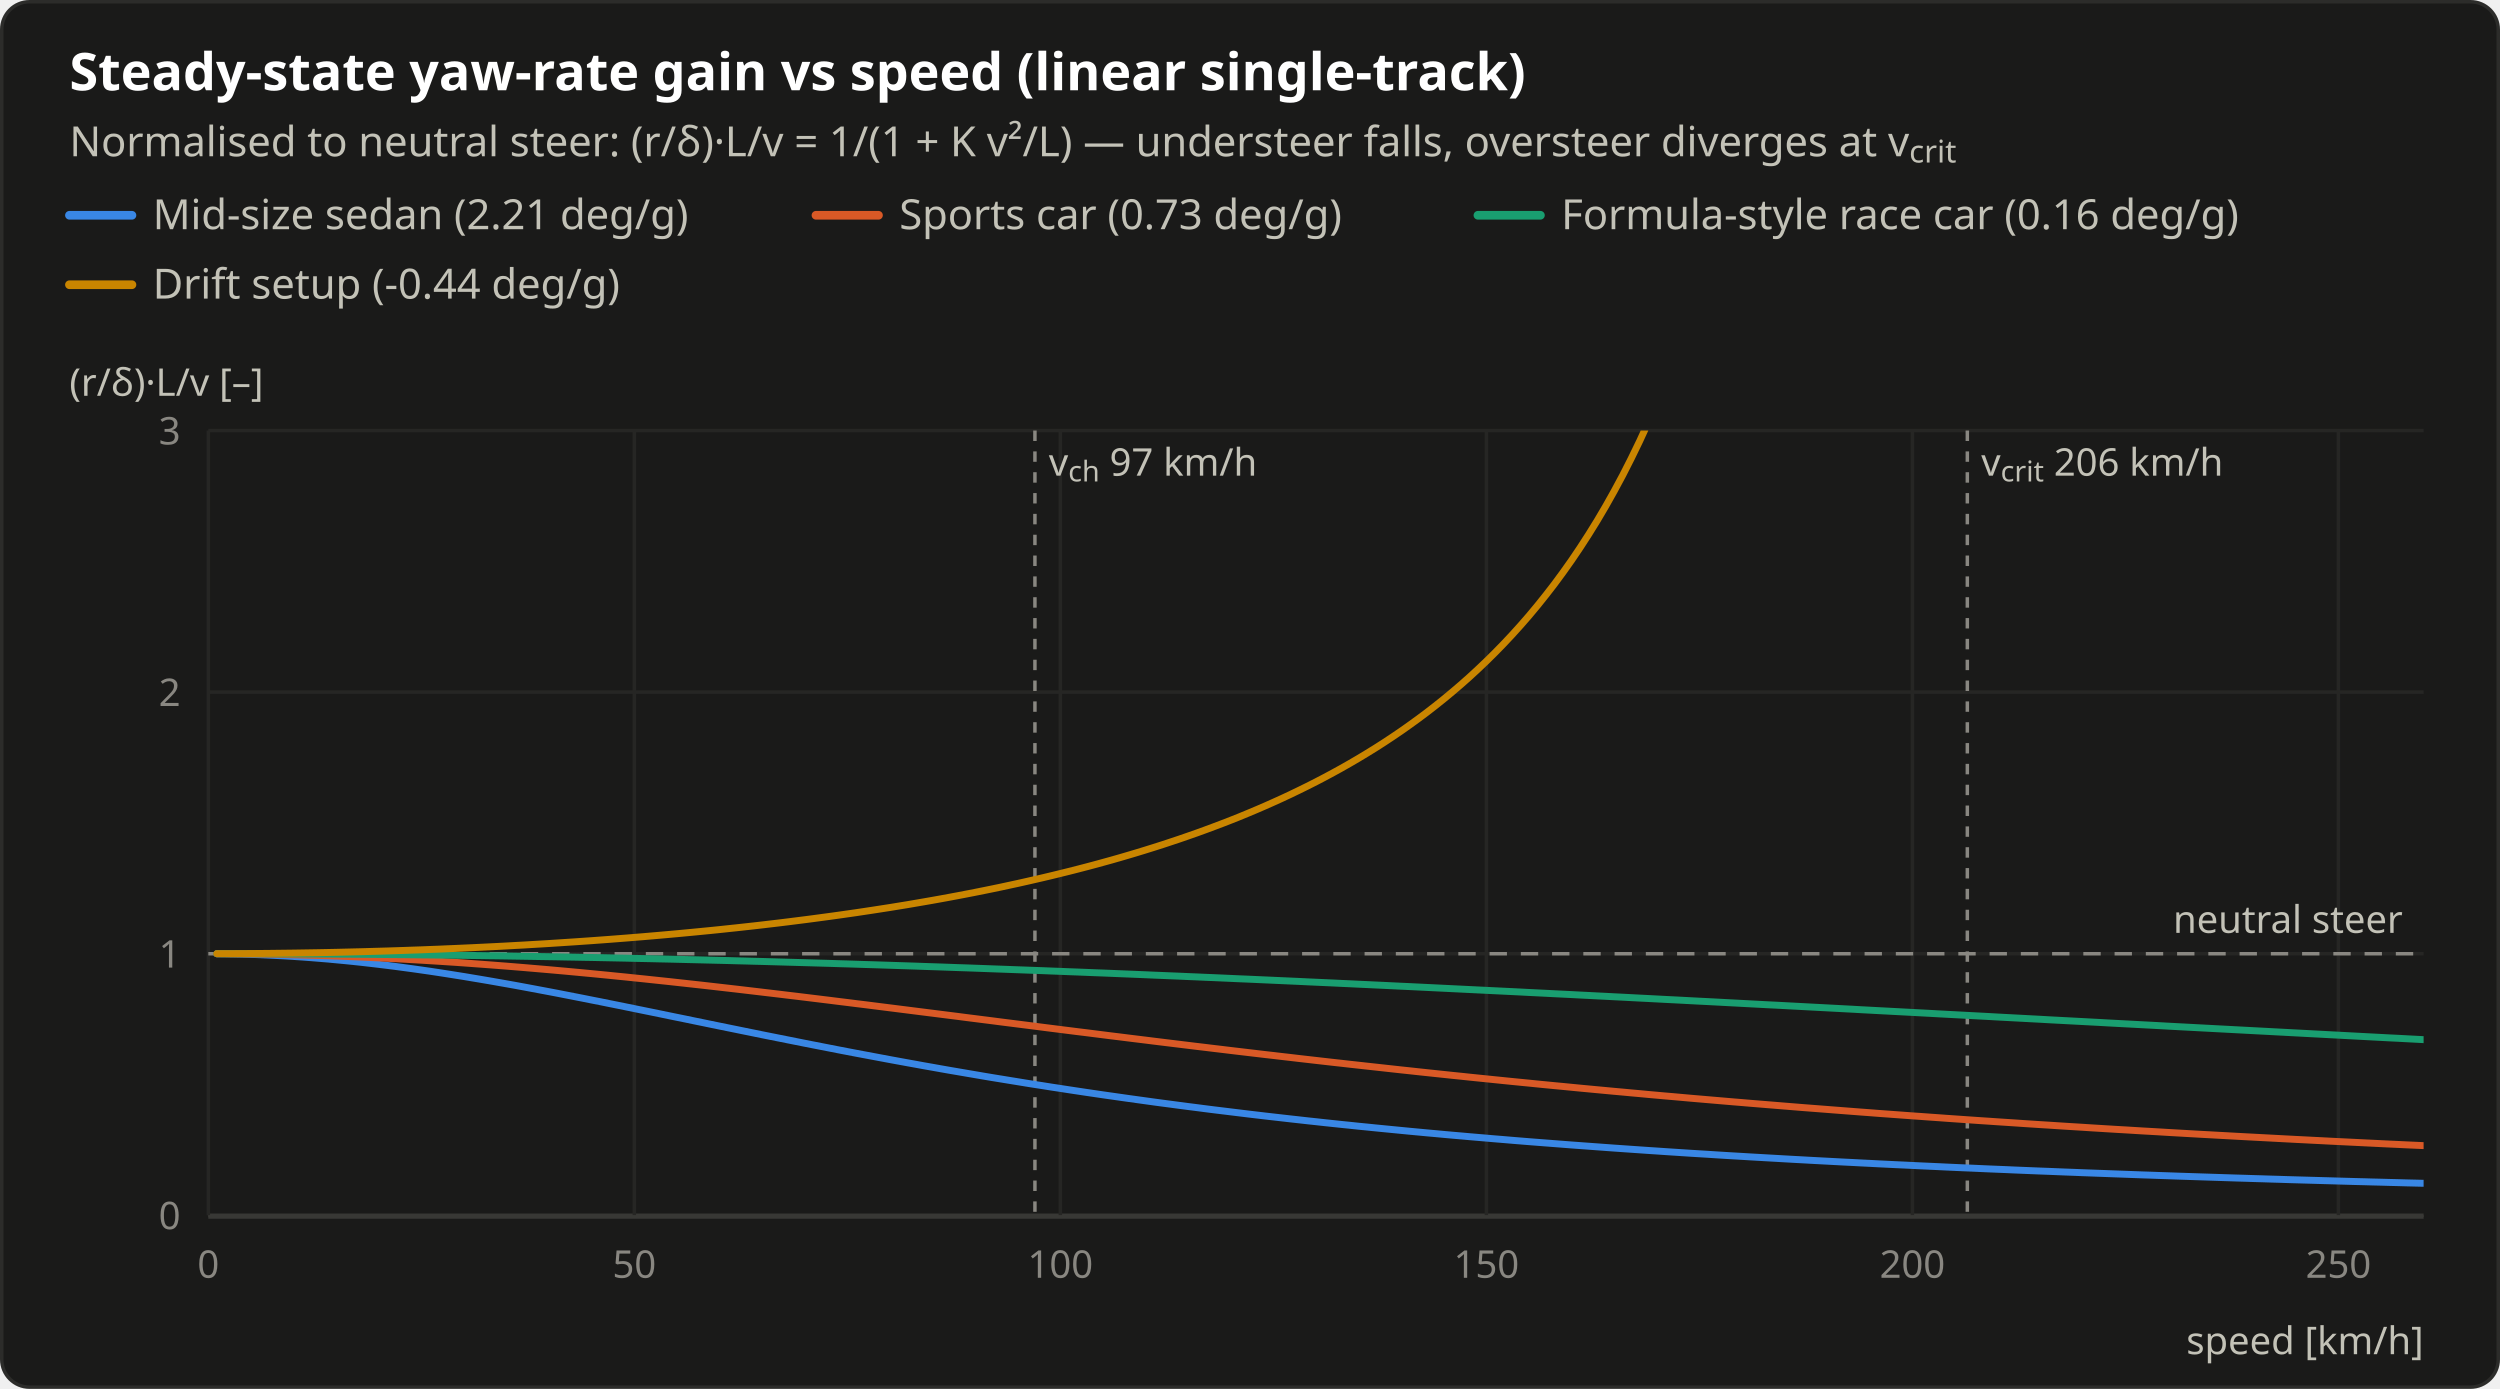
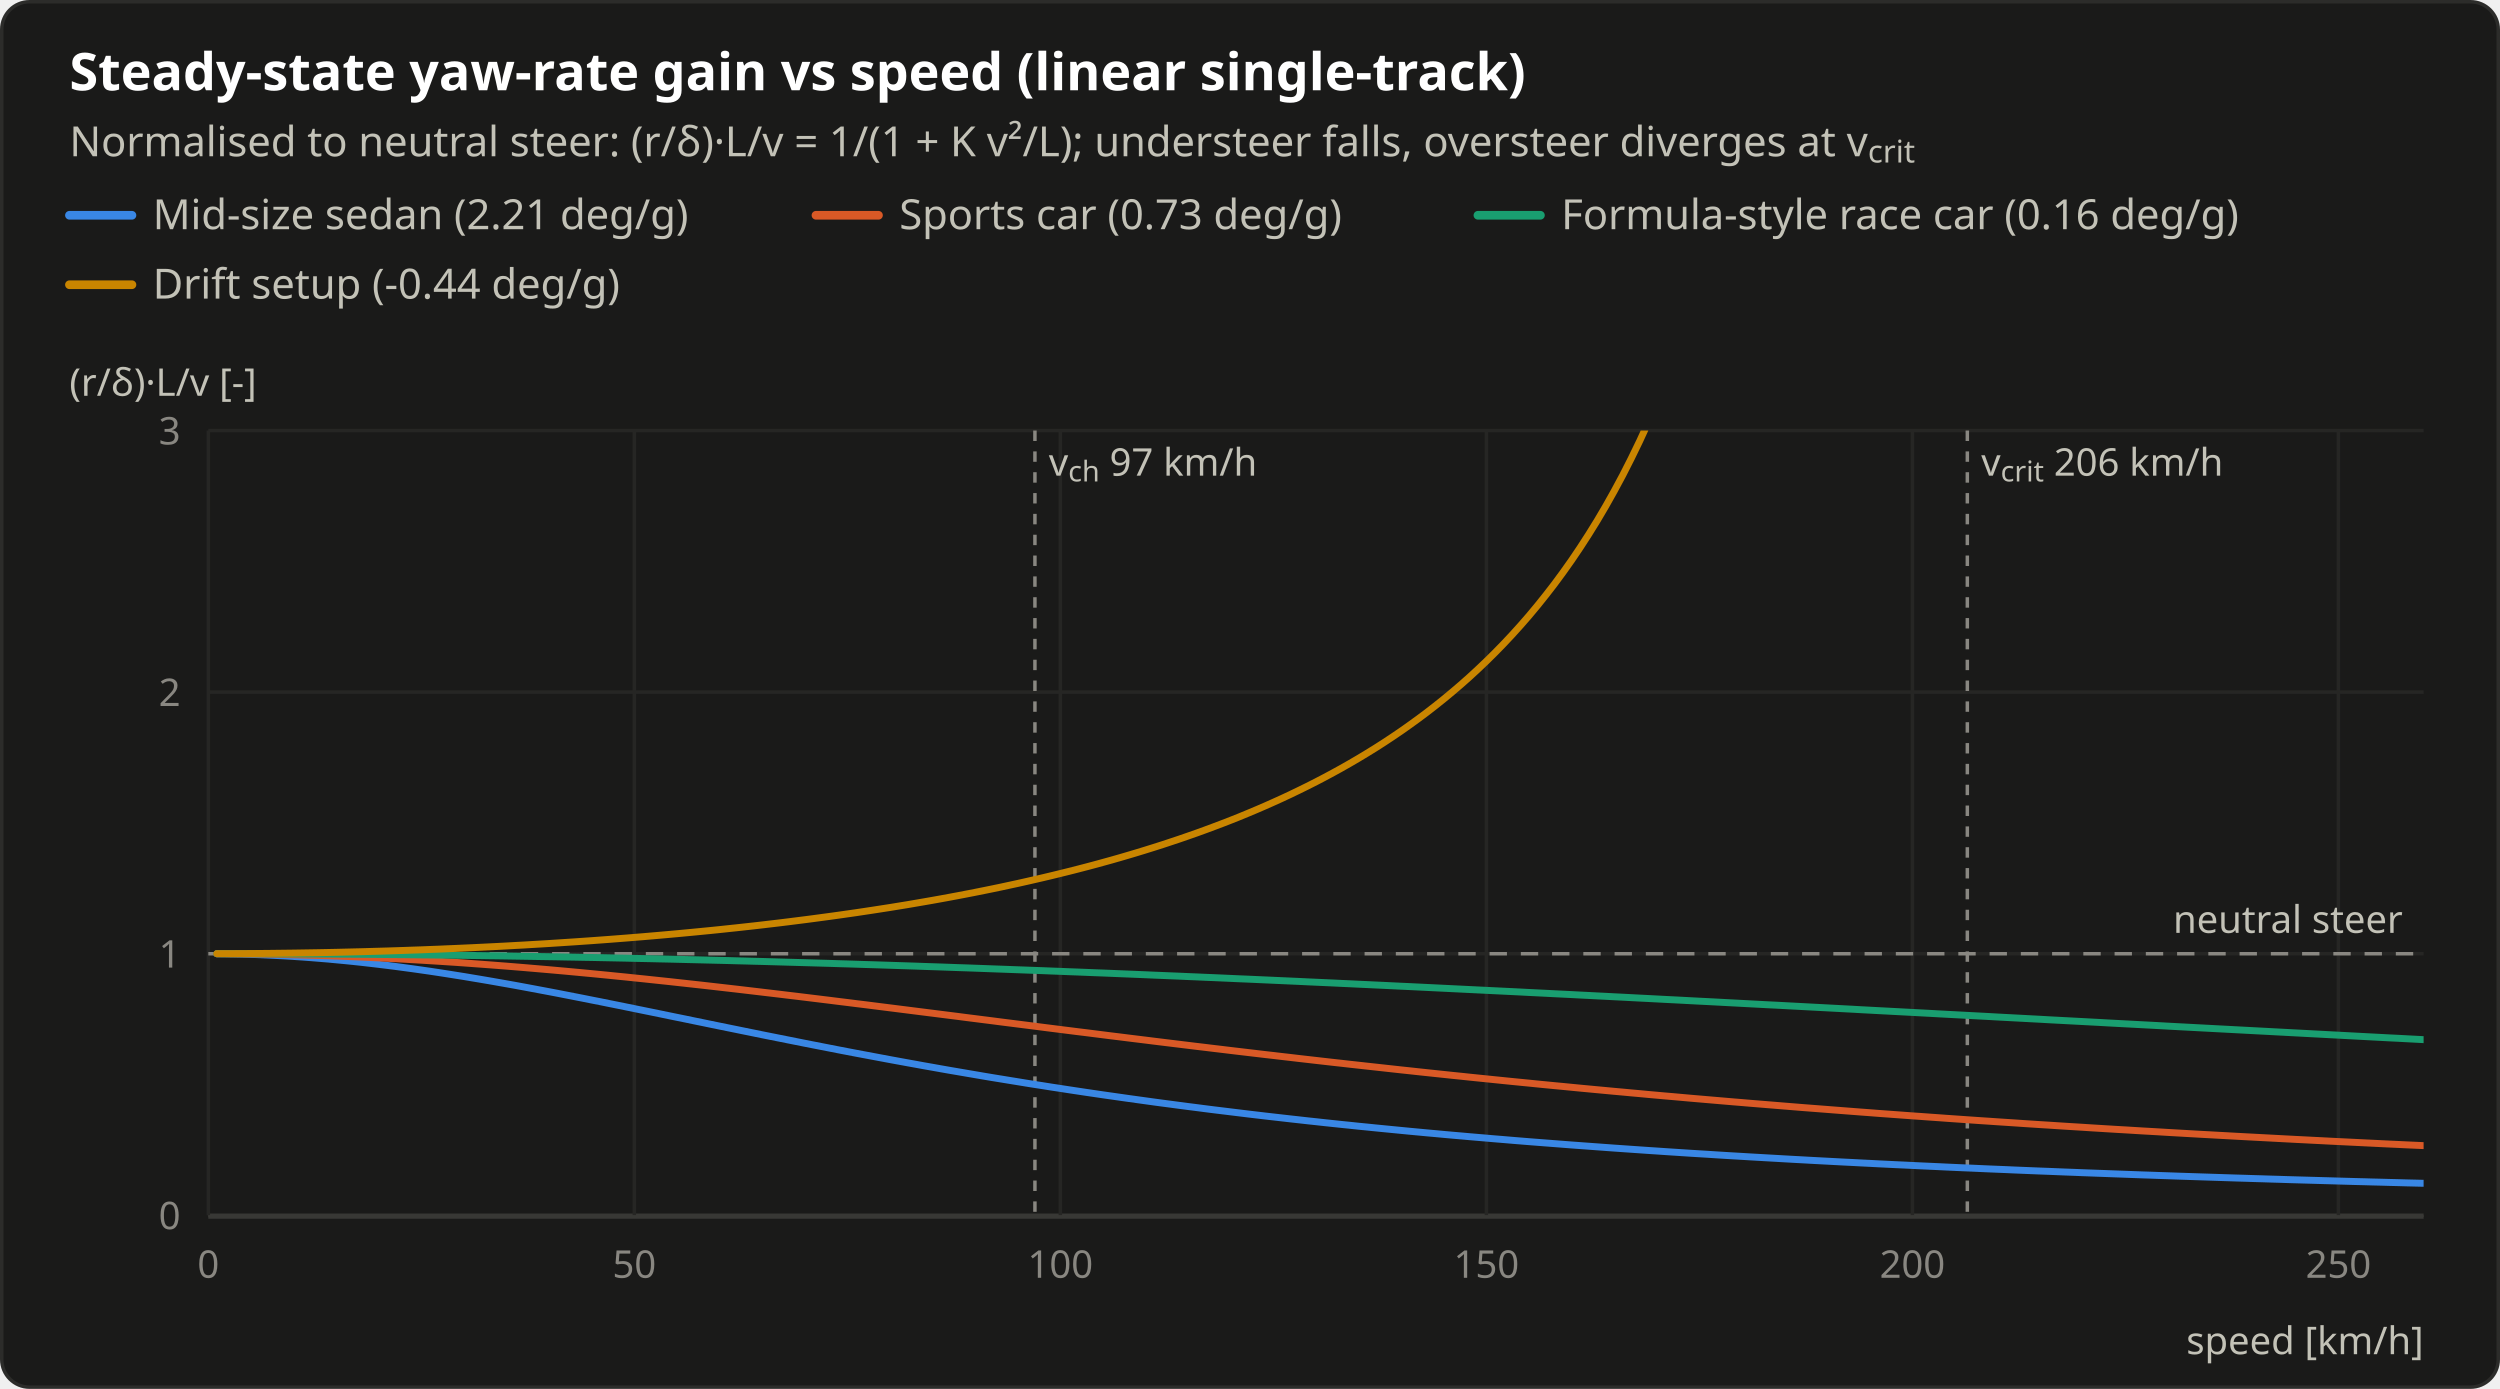
<svg xmlns="http://www.w3.org/2000/svg" viewBox="0 0 720 400" width="720" height="400" font-family="-apple-system, BlinkMacSystemFont, 'Segoe UI', 'Noto Sans', Helvetica, Arial, sans-serif" role="img" aria-label="Steady-state yaw-rate gain vs speed (linear single-track)">
  <rect x="0.5" y="0.5" width="719" height="399" rx="8" fill="#1a1a19" stroke="#2c2c2a" />
  <text x="20" y="26" font-size="15" font-weight="600" fill="#ffffff">Steady-state yaw-rate gain vs speed (linear single-track)</text>
-   <text x="20" y="45" font-size="12" fill="#c3c2b7">Normalised to neutral steer: (r/δ)·L/v = 1/(1 + K v²/L) — understeer falls, oversteer diverges at v<tspan baseline-shift="sub" font-size="75%">crit</tspan>
+   <text x="20" y="45" font-size="12" fill="#c3c2b7">Normalised to neutral steer: (r/δ)·L/v = 1/(1 + K v²/L); understeer falls, oversteer diverges at v<tspan baseline-shift="sub" font-size="75%">crit</tspan>
  </text>
  <line x1="20" y1="62" x2="38" y2="62" stroke="#3987e5" stroke-width="2.5" stroke-linecap="round" />
  <text x="44" y="66" font-size="12" fill="#c3c2b7">Mid-size sedan (2.21 deg/g)</text>
  <line x1="235" y1="62" x2="253" y2="62" stroke="#d95926" stroke-width="2.5" stroke-linecap="round" />
  <text x="259" y="66" font-size="12" fill="#c3c2b7">Sports car (0.73 deg/g)</text>
  <line x1="425.64" y1="62" x2="443.64" y2="62" stroke="#199e70" stroke-width="2.5" stroke-linecap="round" />
  <text x="449.64" y="66" font-size="12" fill="#c3c2b7">Formula-style race car (0.16 deg/g)</text>
  <line x1="20" y1="82" x2="38" y2="82" stroke="#c98500" stroke-width="2.5" stroke-linecap="round" />
  <text x="44" y="86" font-size="12" fill="#c3c2b7">Drift setup (-0.44 deg/g)</text>
  <line x1="60" y1="350" x2="698" y2="350" stroke="#383835" />
  <text x="52" y="354" font-size="11" fill="#898781" text-anchor="end">0</text>
  <line x1="60" y1="274.67" x2="698" y2="274.67" stroke="#262624" />
  <text x="52" y="278.67" font-size="11" fill="#898781" text-anchor="end">1</text>
  <line x1="60" y1="199.33" x2="698" y2="199.33" stroke="#262624" />
  <text x="52" y="203.33" font-size="11" fill="#898781" text-anchor="end">2</text>
  <line x1="60" y1="124" x2="698" y2="124" stroke="#262624" />
  <text x="52" y="128" font-size="11" fill="#898781" text-anchor="end">3</text>
  <line x1="60" y1="124" x2="60" y2="350" stroke="#262624" />
  <text x="60" y="368" font-size="11" fill="#898781" text-anchor="middle">0</text>
  <line x1="182.69" y1="124" x2="182.69" y2="350" stroke="#262624" />
  <text x="182.69" y="368" font-size="11" fill="#898781" text-anchor="middle">50</text>
  <line x1="305.38" y1="124" x2="305.38" y2="350" stroke="#262624" />
  <text x="305.38" y="368" font-size="11" fill="#898781" text-anchor="middle">100</text>
  <line x1="428.08" y1="124" x2="428.08" y2="350" stroke="#262624" />
  <text x="428.08" y="368" font-size="11" fill="#898781" text-anchor="middle">150</text>
  <line x1="550.77" y1="124" x2="550.77" y2="350" stroke="#262624" />
  <text x="550.77" y="368" font-size="11" fill="#898781" text-anchor="middle">200</text>
  <line x1="673.46" y1="124" x2="673.46" y2="350" stroke="#262624" />
  <text x="673.46" y="368" font-size="11" fill="#898781" text-anchor="middle">250</text>
  <line x1="60" y1="350.5" x2="698" y2="350.5" stroke="#383835" />
-   <text x="20" y="114" font-size="11" fill="#c3c2b7">(r/δ)·L/v [–]</text>
+   <text x="20" y="114" font-size="11" fill="#c3c2b7">(r/δ)·L/v [-]</text>
  <text x="698" y="390" font-size="11" fill="#c3c2b7" text-anchor="end">speed [km/h]</text>
  <clipPath id="c-gain-dark">
    <rect x="60" y="124" width="638" height="226" />
  </clipPath>
  <g clip-path="url(#c-gain-dark)">
    <line x1="60" y1="274.67" x2="698" y2="274.67" stroke="#898781" stroke-dasharray="5 4" />
    <text x="692" y="268.67" font-size="11" fill="#c3c2b7" text-anchor="end">neutral steer</text>
    <line x1="298.06" y1="124" x2="298.06" y2="350" stroke="#898781" stroke-dasharray="3 3" />
    <text x="302.06" y="137" font-size="11" fill="#c3c2b7">v<tspan baseline-shift="sub" font-size="75%">ch</tspan> 97 km/h</text>
    <line x1="566.59" y1="124" x2="566.59" y2="350" stroke="#898781" stroke-dasharray="3 3" />
    <text x="570.59" y="137" font-size="11" fill="#c3c2b7">v<tspan baseline-shift="sub" font-size="75%">crit</tspan> 206 km/h</text>
    <path d="M62.45,274.67L64.91,274.7L67.36,274.74L69.82,274.79L72.27,274.87L74.72,274.95L77.18,275.06L79.63,275.18L82.08,275.31L84.54,275.46L86.99,275.62L89.45,275.8L91.9,276L94.35,276.2L96.81,276.43L99.26,276.66L101.72,276.91L104.17,277.17L106.62,277.45L109.08,277.74L111.53,278.04L113.98,278.35L116.44,278.68L118.89,279.01L121.35,279.36L123.8,279.71L126.25,280.08L128.71,280.46L131.16,280.85L133.62,281.24L136.07,281.65L138.52,282.06L140.98,282.48L143.43,282.91L145.88,283.34L148.34,283.78L150.79,284.23L153.25,284.69L155.7,285.15L158.15,285.61L160.61,286.08L163.06,286.56L165.52,287.04L167.97,287.52L170.42,288.01L172.88,288.49L175.33,288.99L177.78,289.48L180.24,289.98L182.69,290.48L185.15,290.98L187.6,291.48L190.05,291.98L192.51,292.49L194.96,292.99L197.42,293.49L199.87,294L202.32,294.5L204.78,295.01L207.23,295.51L209.68,296.01L212.14,296.51L214.59,297.01L217.05,297.51L219.5,298.01L221.95,298.5L224.41,298.99L226.86,299.48L229.32,299.97L231.77,300.46L234.22,300.94L236.68,301.42L239.13,301.9L241.58,302.38L244.04,302.85L246.49,303.32L248.95,303.78L251.4,304.24L253.85,304.7L256.31,305.16L258.76,305.61L261.22,306.06L263.67,306.5L266.12,306.95L268.58,307.38L271.03,307.82L273.48,308.25L275.94,308.67L278.39,309.09L280.85,309.51L283.3,309.93L285.75,310.34L288.21,310.74L290.66,311.14L293.12,311.54L295.57,311.94L298.02,312.33L300.48,312.71L302.93,313.1L305.38,313.47L307.84,313.85L310.29,314.22L312.75,314.59L315.2,314.95L317.65,315.31L320.11,315.66L322.56,316.01L325.02,316.36L327.47,316.7L329.92,317.04L332.38,317.38L334.83,317.71L337.28,318.03L339.74,318.36L342.19,318.68L344.65,318.99L347.1,319.31L349.55,319.62L352.01,319.92L354.46,320.22L356.92,320.52L359.37,320.82L361.82,321.11L364.28,321.4L366.73,321.68L369.18,321.96L371.64,322.24L374.09,322.51L376.55,322.79L379,323.05L381.45,323.32L383.91,323.58L386.36,323.84L388.82,324.09L391.27,324.35L393.72,324.59L396.18,324.84L398.63,325.08L401.08,325.32L403.54,325.56L405.99,325.8L408.45,326.03L410.9,326.26L413.35,326.48L415.81,326.71L418.26,326.93L420.72,327.14L423.17,327.36L425.62,327.57L428.08,327.78L430.53,327.99L432.98,328.19L435.44,328.4L437.89,328.6L440.35,328.8L442.8,328.99L445.25,329.18L447.71,329.37L450.16,329.56L452.62,329.75L455.07,329.93L457.52,330.11L459.98,330.29L462.43,330.47L464.88,330.65L467.34,330.82L469.79,330.99L472.25,331.16L474.7,331.33L477.15,331.49L479.61,331.66L482.06,331.82L484.52,331.98L486.97,332.14L489.42,332.29L491.88,332.44L494.33,332.6L496.78,332.75L499.24,332.9L501.69,333.04L504.15,333.19L506.6,333.33L509.05,333.47L511.51,333.61L513.96,333.75L516.42,333.89L518.87,334.02L521.32,334.16L523.78,334.29L526.23,334.42L528.68,334.55L531.14,334.68L533.59,334.8L536.05,334.93L538.5,335.05L540.95,335.18L543.41,335.3L545.86,335.42L548.32,335.53L550.77,335.65L553.22,335.77L555.68,335.88L558.13,335.99L560.58,336.11L563.04,336.22L565.49,336.33L567.95,336.43L570.4,336.54L572.85,336.65L575.31,336.75L577.76,336.85L580.22,336.96L582.67,337.06L585.12,337.16L587.58,337.26L590.03,337.35L592.48,337.45L594.94,337.55L597.39,337.64L599.85,337.74L602.3,337.83L604.75,337.92L607.21,338.01L609.66,338.1L612.12,338.19L614.57,338.28L617.02,338.37L619.48,338.45L621.93,338.54L624.38,338.62L626.84,338.71L629.29,338.79L631.75,338.87L634.2,338.95L636.65,339.03L639.11,339.11L641.56,339.19L644.02,339.27L646.47,339.34L648.92,339.42L651.38,339.49L653.83,339.57L656.28,339.64L658.74,339.72L661.19,339.79L663.65,339.86L666.1,339.93L668.55,340L671.01,340.07L673.46,340.14L675.92,340.21L678.37,340.28L680.82,340.34L683.28,340.41L685.73,340.47L688.18,340.54L690.64,340.6L693.09,340.67L695.55,340.73L698,340.79" fill="none" stroke="#3987e5" stroke-width="2" stroke-linejoin="round" stroke-linecap="round" />
    <path d="M62.45,274.67L64.91,274.68L67.36,274.69L69.82,274.72L72.27,274.74L74.72,274.78L77.18,274.82L79.63,274.86L82.08,274.91L84.54,274.97L86.99,275.04L89.45,275.11L91.9,275.18L94.35,275.26L96.81,275.35L99.26,275.44L101.72,275.54L104.17,275.65L106.62,275.76L109.08,275.88L111.53,276L113.98,276.12L116.44,276.26L118.89,276.4L121.35,276.54L123.8,276.69L126.25,276.84L128.71,277L131.16,277.16L133.62,277.33L136.07,277.51L138.52,277.69L140.98,277.87L143.43,278.06L145.88,278.25L148.34,278.45L150.79,278.65L153.25,278.86L155.7,279.07L158.15,279.28L160.61,279.5L163.06,279.72L165.52,279.95L167.97,280.18L170.42,280.41L172.88,280.65L175.33,280.89L177.78,281.14L180.24,281.38L182.69,281.64L185.15,281.89L187.6,282.15L190.05,282.41L192.51,282.67L194.96,282.94L197.42,283.21L199.87,283.48L202.32,283.75L204.78,284.03L207.23,284.31L209.68,284.59L212.14,284.87L214.59,285.16L217.05,285.45L219.5,285.74L221.95,286.03L224.41,286.32L226.86,286.62L229.32,286.91L231.77,287.21L234.22,287.51L236.68,287.81L239.13,288.11L241.58,288.42L244.04,288.72L246.49,289.03L248.95,289.33L251.4,289.64L253.85,289.95L256.31,290.26L258.76,290.57L261.22,290.88L263.67,291.19L266.12,291.5L268.58,291.81L271.03,292.12L273.48,292.43L275.94,292.74L278.39,293.06L280.85,293.37L283.3,293.68L285.75,293.99L288.21,294.31L290.66,294.62L293.12,294.93L295.57,295.24L298.02,295.55L300.48,295.87L302.93,296.18L305.38,296.49L307.84,296.8L310.29,297.11L312.75,297.41L315.2,297.72L317.65,298.03L320.11,298.34L322.56,298.64L325.02,298.95L327.47,299.25L329.92,299.55L332.38,299.86L334.83,300.16L337.28,300.46L339.74,300.76L342.19,301.06L344.65,301.36L347.1,301.65L349.55,301.95L352.01,302.24L354.46,302.54L356.92,302.83L359.37,303.12L361.82,303.41L364.28,303.7L366.73,303.98L369.18,304.27L371.64,304.55L374.09,304.84L376.55,305.12L379,305.4L381.45,305.68L383.91,305.96L386.36,306.23L388.82,306.51L391.27,306.78L393.72,307.05L396.18,307.32L398.63,307.59L401.08,307.86L403.54,308.13L405.99,308.39L408.45,308.66L410.9,308.92L413.35,309.18L415.81,309.44L418.26,309.7L420.72,309.95L423.17,310.21L425.62,310.46L428.08,310.71L430.53,310.96L432.98,311.21L435.44,311.46L437.89,311.7L440.35,311.94L442.8,312.19L445.25,312.43L447.71,312.67L450.16,312.9L452.62,313.14L455.07,313.38L457.52,313.61L459.98,313.84L462.43,314.07L464.88,314.3L467.34,314.52L469.79,314.75L472.25,314.97L474.7,315.2L477.15,315.42L479.61,315.64L482.06,315.85L484.52,316.07L486.97,316.29L489.42,316.5L491.88,316.71L494.33,316.92L496.78,317.13L499.24,317.34L501.69,317.54L504.15,317.75L506.6,317.95L509.05,318.15L511.51,318.35L513.96,318.55L516.42,318.75L518.87,318.95L521.32,319.14L523.78,319.33L526.23,319.52L528.68,319.71L531.14,319.9L533.59,320.09L536.05,320.28L538.5,320.46L540.95,320.65L543.41,320.83L545.86,321.01L548.32,321.19L550.77,321.37L553.22,321.54L555.68,321.72L558.13,321.89L560.58,322.07L563.04,322.24L565.49,322.41L567.95,322.58L570.4,322.75L572.85,322.91L575.31,323.08L577.76,323.24L580.22,323.4L582.67,323.57L585.12,323.73L587.58,323.89L590.03,324.04L592.48,324.2L594.94,324.36L597.39,324.51L599.85,324.66L602.3,324.82L604.75,324.97L607.21,325.12L609.66,325.27L612.12,325.41L614.57,325.56L617.02,325.71L619.48,325.85L621.93,325.99L624.38,326.14L626.84,326.28L629.29,326.42L631.75,326.56L634.2,326.7L636.65,326.83L639.11,326.97L641.56,327.1L644.02,327.24L646.47,327.37L648.92,327.5L651.38,327.63L653.83,327.76L656.28,327.89L658.74,328.02L661.19,328.15L663.65,328.27L666.1,328.4L668.55,328.52L671.01,328.65L673.46,328.77L675.92,328.89L678.37,329.01L680.82,329.13L683.28,329.25L685.73,329.37L688.18,329.49L690.64,329.6L693.09,329.72L695.55,329.83L698,329.94" fill="none" stroke="#d95926" stroke-width="2" stroke-linejoin="round" stroke-linecap="round" />
    <path d="M62.45,274.67L64.91,274.67L67.36,274.67L69.82,274.68L72.27,274.68L74.72,274.69L77.18,274.69L79.63,274.7L82.08,274.71L84.54,274.72L86.99,274.73L89.45,274.75L91.9,274.76L94.35,274.77L96.81,274.79L99.26,274.81L101.72,274.82L104.17,274.84L106.62,274.86L109.08,274.88L111.53,274.91L113.98,274.93L116.44,274.95L118.89,274.98L121.35,275.01L123.8,275.03L126.25,275.06L128.71,275.09L131.16,275.12L133.62,275.15L136.07,275.19L138.52,275.22L140.98,275.26L143.43,275.29L145.88,275.33L148.34,275.37L150.79,275.41L153.25,275.45L155.7,275.49L158.15,275.53L160.61,275.57L163.06,275.62L165.52,275.66L167.97,275.71L170.42,275.75L172.88,275.8L175.33,275.85L177.78,275.9L180.24,275.95L182.69,276.01L185.15,276.06L187.6,276.11L190.05,276.17L192.51,276.22L194.96,276.28L197.42,276.34L199.87,276.4L202.32,276.46L204.78,276.52L207.23,276.58L209.68,276.64L212.14,276.71L214.59,276.77L217.05,276.84L219.5,276.9L221.95,276.97L224.41,277.04L226.86,277.11L229.32,277.18L231.77,277.25L234.22,277.32L236.68,277.39L239.13,277.46L241.58,277.54L244.04,277.61L246.49,277.69L248.95,277.77L251.4,277.84L253.85,277.92L256.31,278L258.76,278.08L261.22,278.16L263.67,278.24L266.12,278.33L268.58,278.41L271.03,278.49L273.48,278.58L275.94,278.67L278.39,278.75L280.85,278.84L283.3,278.93L285.75,279.02L288.21,279.11L290.66,279.2L293.12,279.29L295.57,279.38L298.02,279.47L300.48,279.56L302.93,279.66L305.38,279.75L307.84,279.85L310.29,279.94L312.75,280.04L315.2,280.14L317.65,280.23L320.11,280.33L322.56,280.43L325.02,280.53L327.47,280.63L329.92,280.73L332.38,280.84L334.83,280.94L337.28,281.04L339.74,281.14L342.19,281.25L344.65,281.35L347.1,281.46L349.55,281.56L352.01,281.67L354.46,281.78L356.92,281.89L359.37,281.99L361.82,282.1L364.28,282.21L366.73,282.32L369.18,282.43L371.64,282.54L374.09,282.65L376.55,282.77L379,282.88L381.45,282.99L383.91,283.1L386.36,283.22L388.82,283.33L391.27,283.45L393.72,283.56L396.18,283.68L398.63,283.79L401.08,283.91L403.54,284.03L405.99,284.14L408.45,284.26L410.9,284.38L413.35,284.5L415.81,284.62L418.26,284.74L420.72,284.86L423.17,284.98L425.62,285.1L428.08,285.22L430.53,285.34L432.98,285.46L435.44,285.58L437.89,285.7L440.35,285.83L442.8,285.95L445.25,286.07L447.71,286.2L450.16,286.32L452.62,286.44L455.07,286.57L457.52,286.69L459.98,286.82L462.43,286.94L464.88,287.07L467.34,287.19L469.79,287.32L472.25,287.45L474.7,287.57L477.15,287.7L479.61,287.83L482.06,287.95L484.52,288.08L486.97,288.21L489.42,288.34L491.88,288.46L494.33,288.59L496.78,288.72L499.24,288.85L501.69,288.98L504.15,289.11L506.6,289.24L509.05,289.37L511.51,289.49L513.96,289.62L516.42,289.75L518.87,289.88L521.32,290.01L523.78,290.14L526.23,290.27L528.68,290.4L531.14,290.53L533.59,290.66L536.05,290.8L538.5,290.93L540.95,291.06L543.41,291.19L545.86,291.32L548.32,291.45L550.77,291.58L553.22,291.71L555.68,291.84L558.13,291.98L560.58,292.11L563.04,292.24L565.49,292.37L567.95,292.5L570.4,292.63L572.85,292.76L575.31,292.9L577.76,293.03L580.22,293.16L582.67,293.29L585.12,293.42L587.58,293.55L590.03,293.69L592.48,293.82L594.94,293.95L597.39,294.08L599.85,294.21L602.3,294.34L604.75,294.47L607.21,294.61L609.66,294.74L612.12,294.87L614.57,295L617.02,295.13L619.48,295.26L621.93,295.39L624.38,295.53L626.84,295.66L629.29,295.79L631.75,295.92L634.2,296.05L636.65,296.18L639.11,296.31L641.56,296.44L644.02,296.57L646.47,296.7L648.92,296.83L651.38,296.96L653.83,297.09L656.28,297.22L658.74,297.35L661.19,297.48L663.65,297.61L666.1,297.74L668.55,297.87L671.01,298L673.46,298.13L675.92,298.26L678.37,298.39L680.82,298.52L683.28,298.65L685.73,298.78L688.18,298.91L690.64,299.03L693.09,299.16L695.55,299.29L698,299.42" fill="none" stroke="#199e70" stroke-width="2" stroke-linejoin="round" stroke-linecap="round" />
    <path d="M62.45,274.66L64.91,274.66L67.36,274.65L69.82,274.64L72.27,274.62L74.72,274.6L77.18,274.58L79.63,274.55L82.08,274.52L84.54,274.49L86.99,274.45L89.45,274.41L91.9,274.37L94.35,274.32L96.81,274.27L99.26,274.21L101.72,274.15L104.17,274.09L106.62,274.02L109.08,273.95L111.53,273.88L113.98,273.8L116.44,273.72L118.89,273.63L121.35,273.55L123.8,273.45L126.25,273.36L128.71,273.25L131.16,273.15L133.62,273.04L136.07,272.93L138.52,272.81L140.98,272.69L143.43,272.57L145.88,272.44L148.34,272.3L150.79,272.17L153.25,272.02L155.7,271.88L158.15,271.73L160.61,271.57L163.06,271.41L165.52,271.25L167.97,271.08L170.42,270.91L172.88,270.73L175.33,270.55L177.78,270.36L180.24,270.17L182.69,269.97L185.15,269.77L187.6,269.56L190.05,269.35L192.51,269.13L194.96,268.91L197.42,268.68L199.87,268.45L202.32,268.21L204.78,267.97L207.23,267.72L209.68,267.46L212.14,267.2L214.59,266.93L217.05,266.66L219.5,266.38L221.95,266.09L224.41,265.8L226.86,265.5L229.32,265.19L231.77,264.88L234.22,264.56L236.68,264.23L239.13,263.9L241.58,263.56L244.04,263.21L246.49,262.86L248.95,262.49L251.4,262.12L253.85,261.74L256.31,261.36L258.76,260.96L261.22,260.56L263.67,260.14L266.12,259.72L268.58,259.29L271.03,258.85L273.48,258.4L275.94,257.94L278.39,257.47L280.85,256.99L283.3,256.5L285.75,256L288.21,255.49L290.66,254.96L293.12,254.43L295.57,253.88L298.02,253.32L300.48,252.75L302.93,252.17L305.38,251.57L307.84,250.96L310.29,250.34L312.75,249.7L315.2,249.05L317.65,248.38L320.11,247.7L322.56,247L325.02,246.28L327.47,245.55L329.92,244.8L332.38,244.03L334.83,243.25L337.28,242.44L339.74,241.62L342.19,240.77L344.65,239.91L347.1,239.02L349.55,238.11L352.01,237.18L354.46,236.23L356.92,235.25L359.37,234.24L361.82,233.21L364.28,232.15L366.73,231.06L369.18,229.95L371.64,228.8L374.09,227.62L376.55,226.41L379,225.17L381.45,223.89L383.91,222.57L386.36,221.22L388.82,219.82L391.27,218.39L393.72,216.91L396.18,215.39L398.63,213.82L401.08,212.2L403.54,210.53L405.99,208.8L408.45,207.02L410.9,205.19L413.35,203.29L415.81,201.32L418.26,199.29L420.72,197.19L423.17,195.02L425.62,192.76L428.08,190.42L430.53,188L432.98,185.49L435.44,182.87L437.89,180.16L440.35,177.34L442.8,174.4L445.25,171.34L447.71,168.16L450.16,164.83L452.62,161.36L455.07,157.73L457.52,153.94L459.98,149.97L462.43,145.81L464.88,141.45L467.34,136.87L469.79,132.05L472.25,126.98L474.7,121.63L477.15,115.99L479.61,110.03" fill="none" stroke="#c98500" stroke-width="2" stroke-linejoin="round" stroke-linecap="round" />
  </g>
</svg>
